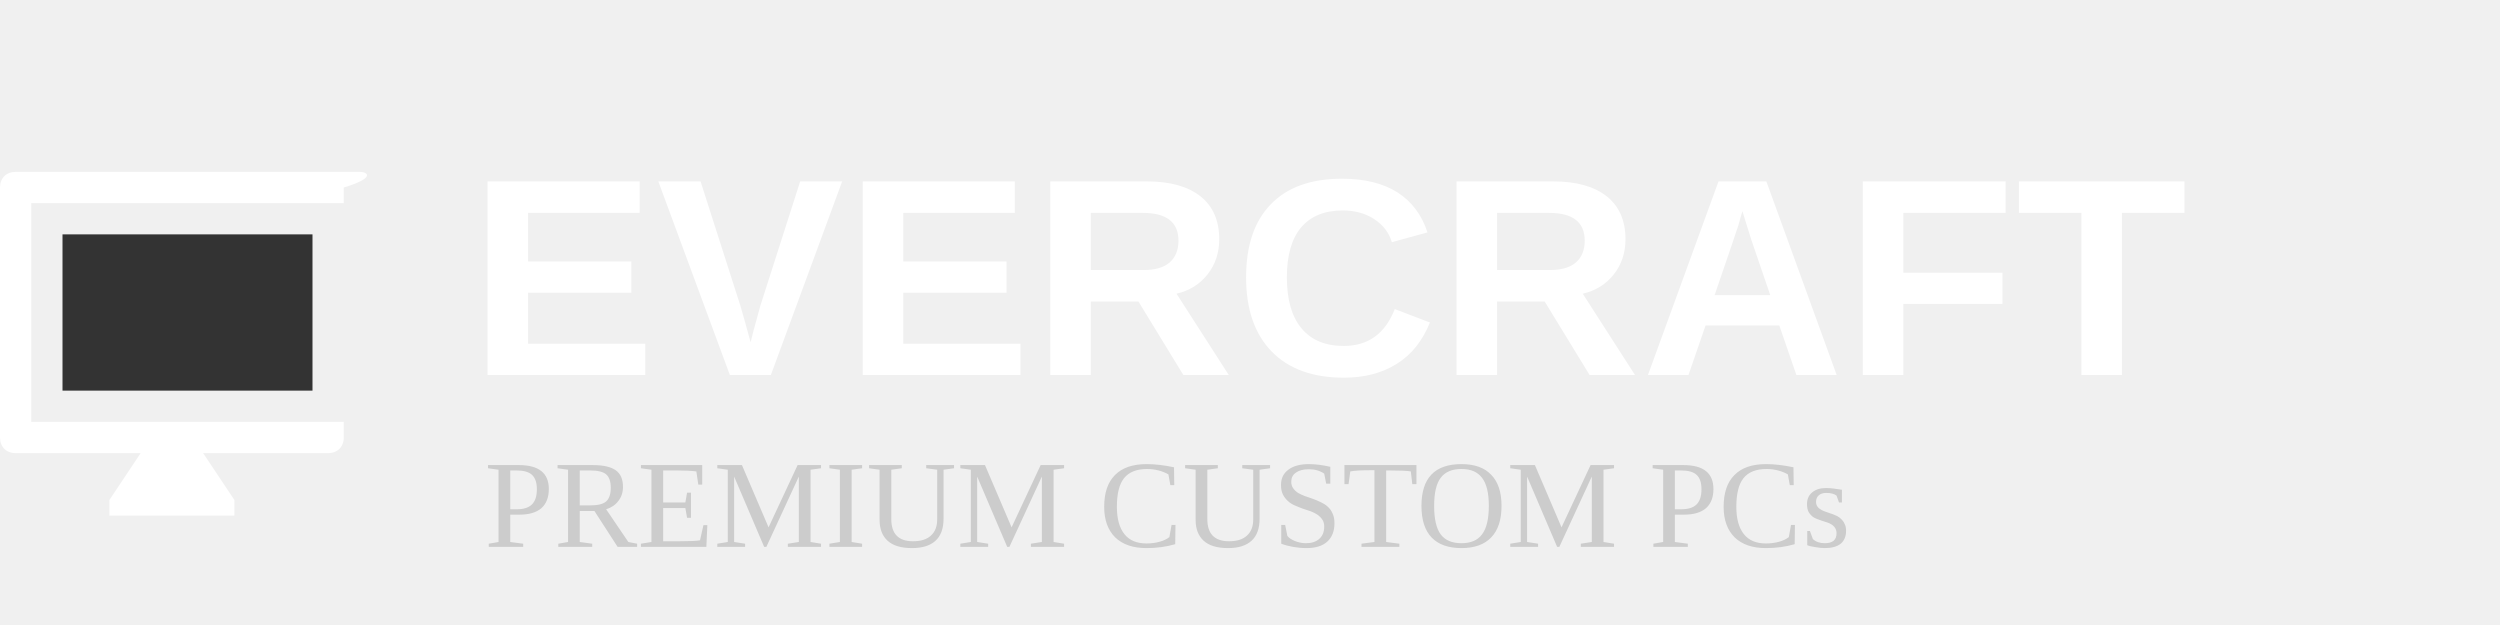
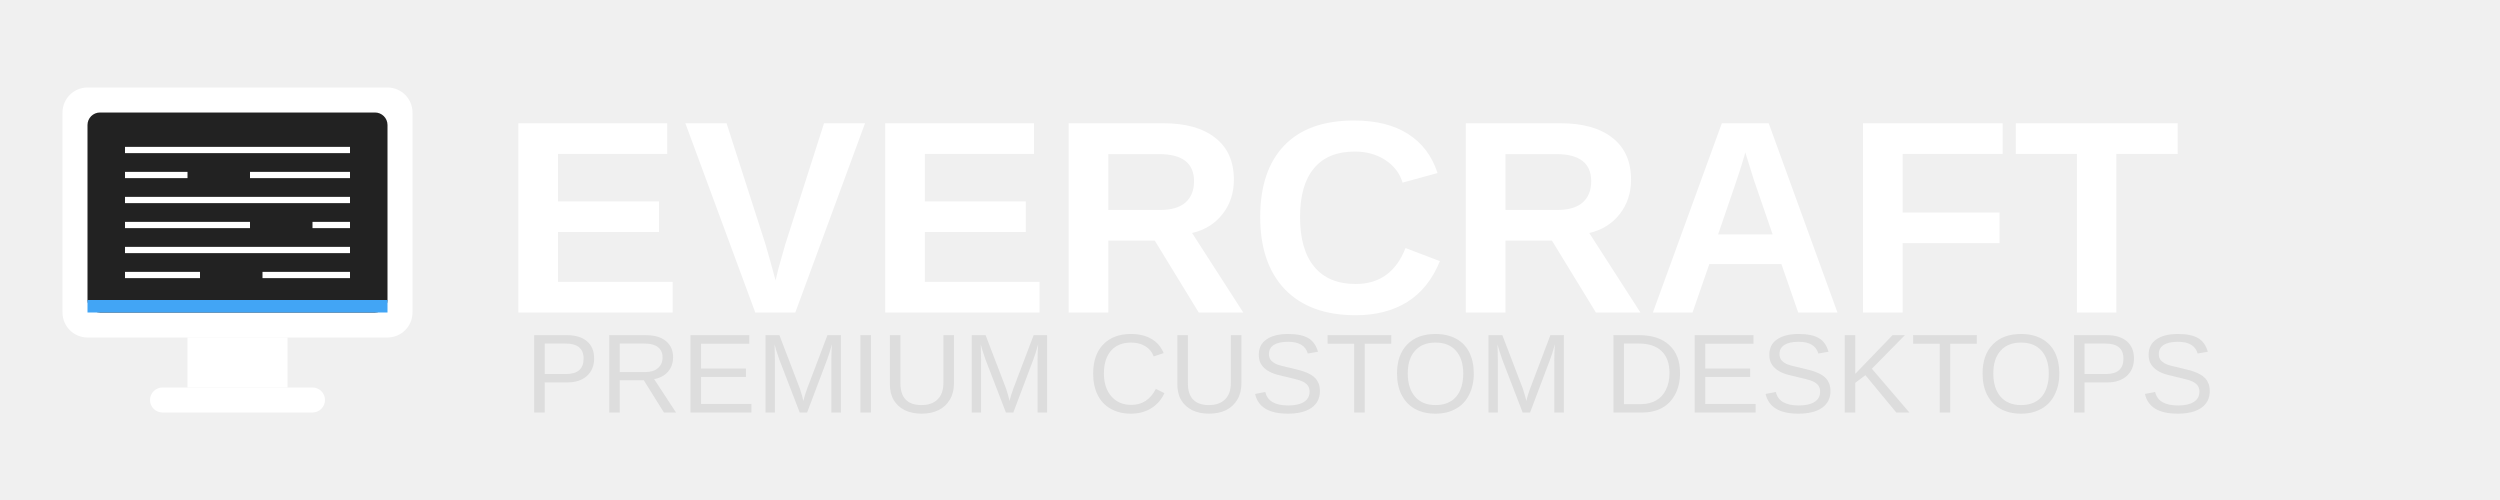
- <svg xmlns="http://www.w3.org/2000/svg" width="160" height="40" viewBox="0 0 160 40">
+ <svg xmlns="http://www.w3.org/2000/svg" width="200" height="40" viewBox="0 0 200 40">
  <style>
-     .logo-text { font-family: 'Arial', sans-serif; font-weight: 700; fill: #ffffff; }
-     .icon { fill: #ffffff; }
+     .logo-text {
+       font-family: 'Arial', sans-serif;
+       font-weight: bold;
+       font-size: 22px;
+       fill: #FFFFFF;
+     }
+     .tagline {
+       font-family: 'Arial', sans-serif;
+       font-size: 9px;
+       fill: #DDDDDD;
+     }
  </style>
-   <g class="icon" transform="translate(0, 8)">
-     <path d="M23,3H1C0.4,3,0,3.4,0,4v16c0,0.6,0.4,1,1,1h8l-2,3v1h8v-1l-2-3h8c0.6,0,1-0.4,1-1V4C24,3.4,23.6,3,23,3z M22,19H2V5h20V19z" />
-     <rect x="4" y="7" width="16" height="10" fill="#333333" />
+   <g transform="translate(0, 5)">
+     <rect x="5" y="2" width="28" height="20" rx="2" fill="#FFFFFF" />
+     <rect x="7" y="4" width="24" height="16" rx="1" fill="#222222" />
+     <rect x="15" y="22" width="8" height="4" fill="#FFFFFF" />
+     <rect x="12" y="26" width="14" height="2" rx="1" fill="#FFFFFF" />
+     <path d="M10 7 L28 7 M10 9 L15 9 M20 9 L28 9 M10 11 L28 11 M10 13 L20 13 M25 13 L28 13 M10 15 L28 15 M10 17 L16 17 M21 17 L28 17" stroke="#FFFFFF" stroke-width="0.5" fill="none" />
+     <rect x="7" y="19" width="24" height="1" fill="#42A5F5" />
  </g>
-   <text x="30" y="24" class="logo-text" font-size="18">EVERCRAFT</text>
-   <text x="31" y="35" font-size="8" fill="#cccccc">PREMIUM CUSTOM PCs</text>
+   <text x="40" y="25" class="logo-text">EVERCRAFT</text>
+   <text x="42" y="33" class="tagline">PREMIUM CUSTOM DESKTOPS</text>
</svg>
